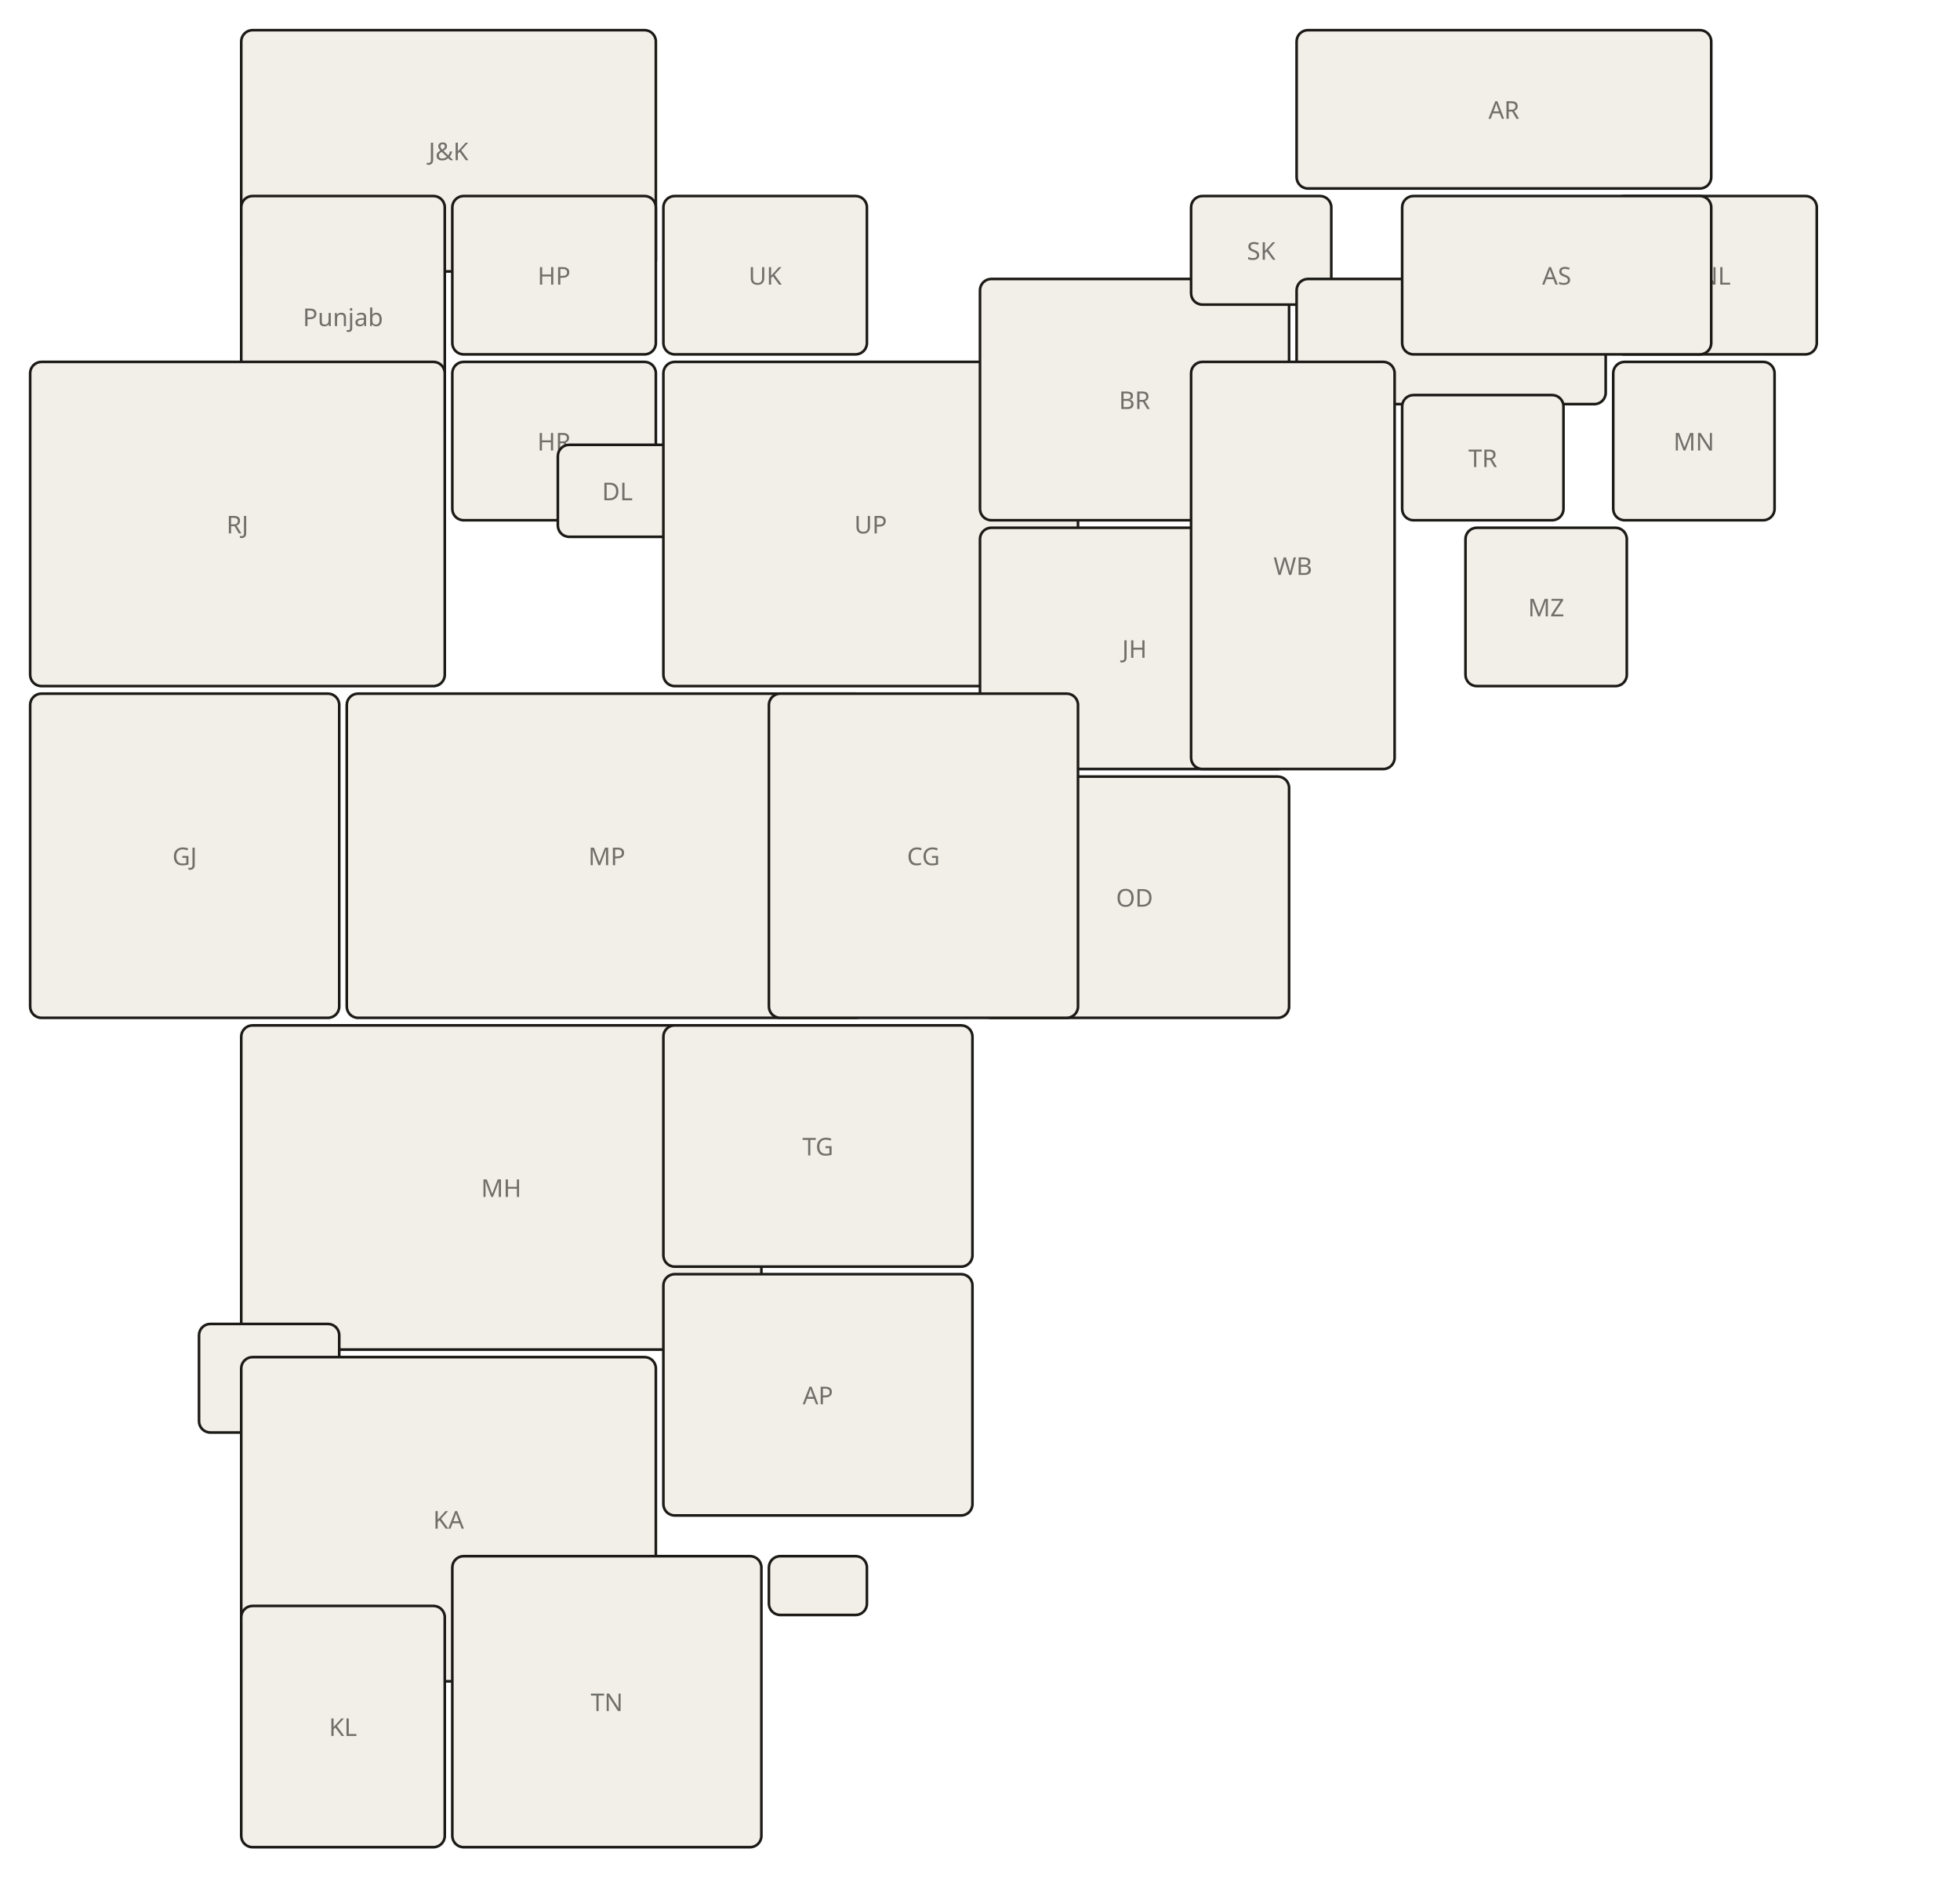
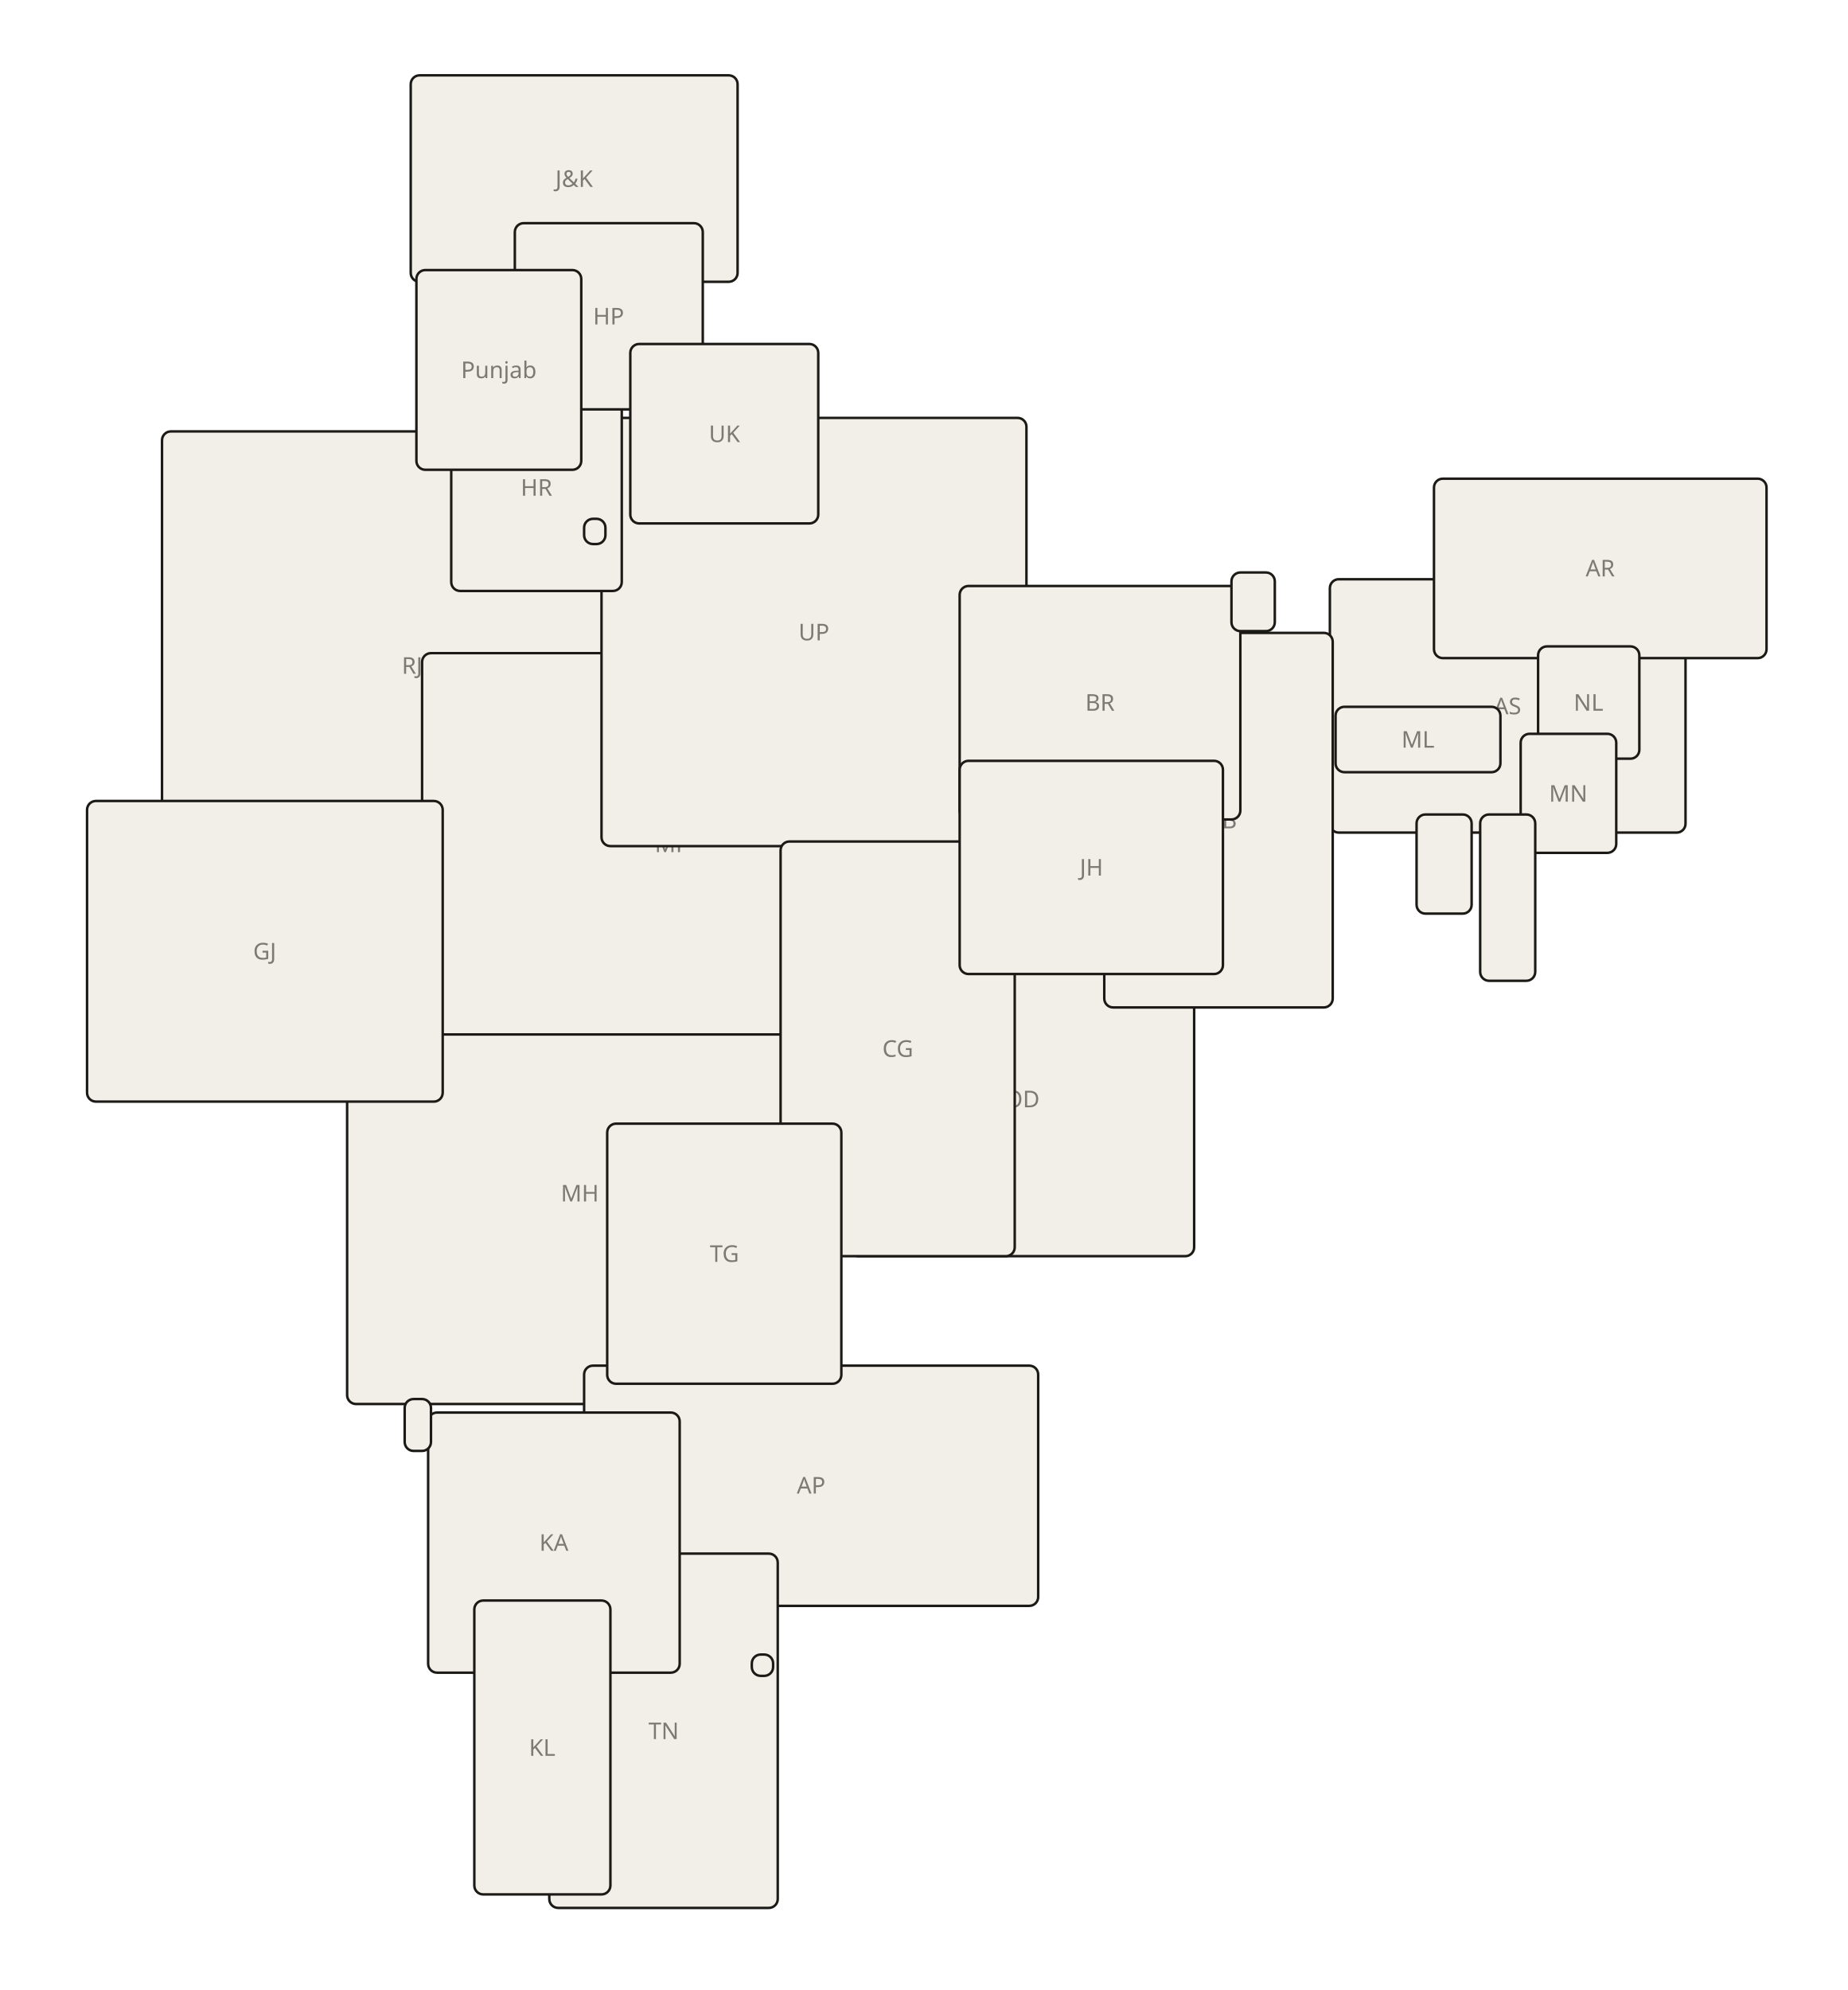
- <svg xmlns="http://www.w3.org/2000/svg" viewBox="0 0 520 500" role="img" aria-label="Schematic map of India">
+ <svg xmlns="http://www.w3.org/2000/svg" viewBox="0 0 520 560" role="img" aria-label="Map of India by state">
  <style>
    .state { fill: #f2efe9; stroke: #1c1a16; stroke-width: 0.7; transition: fill 120ms; }
    .state.clickable { cursor: pointer; }
    .state.clickable:hover { fill: #e4f0f0; }
    .state.live { fill: #1a6b6b; stroke: #0f4040; cursor: pointer; }
    .state.live:hover { fill: #1f7f7f; }
-     .slabel { font-family: sans-serif; font-size: 6.5px; fill: rgba(28,26,22,0.6); pointer-events: none; text-anchor: middle; }
-     .state.live + .slabel { fill: rgba(255,255,255,0.8); }
+     .slabel { font-family: sans-serif; font-size: 6.5px; fill: rgba(28,26,22,0.55); pointer-events: none; text-anchor: middle; }
+     .state.live + .slabel { fill: rgba(255,255,255,0.85); }
  </style>
-   <rect class="state" id="state-jammu-kashmir" data-slug="jammu-kashmir" data-name="J&amp;K" x="64.0" y="8.0" width="110.0" height="64.0" rx="3" />
-   <text class="slabel" x="119.0" y="42.5">J&amp;K</text>
-   <rect class="state" id="state-himachal-pradesh" data-slug="himachal-pradesh" data-name="HP" x="120.0" y="52.0" width="54.0" height="42.0" rx="3" />
-   <text class="slabel" x="147.0" y="75.5">HP</text>
-   <rect class="state" id="state-punjab" data-slug="punjab" data-name="Punjab" x="64.0" y="52.0" width="54.0" height="64.0" rx="3" />
-   <text class="slabel" x="91.0" y="86.5">Punjab</text>
-   <rect class="state" id="state-uttarakhand" data-slug="uttarakhand" data-name="UK" x="176.0" y="52.0" width="54.0" height="42.0" rx="3" />
-   <text class="slabel" x="203.0" y="75.5">UK</text>
-   <rect class="state" id="state-haryana" data-slug="haryana" data-name="HR" x="120.0" y="96.0" width="54.0" height="42.0" rx="3" />
-   <text class="slabel" x="147.0" y="119.5">HR</text>
-   <rect class="state" id="state-delhi" data-slug="delhi" data-name="DL" x="148.0" y="118.0" width="31.6" height="24.4" rx="3" />
-   <text class="slabel" x="163.8" y="132.7">DL</text>
-   <rect class="state" id="state-rajasthan" data-slug="rajasthan" data-name="RJ" x="8.0" y="96.0" width="110.0" height="86.0" rx="3" />
-   <text class="slabel" x="63.0" y="141.5">RJ</text>
-   <rect class="state" id="state-uttar-pradesh" data-slug="uttar-pradesh" data-name="UP" x="176.0" y="96.0" width="110.0" height="86.0" rx="3" />
-   <text class="slabel" x="231.0" y="141.5">UP</text>
-   <rect class="state" id="state-bihar" data-slug="bihar" data-name="BR" x="260.0" y="74.0" width="82.0" height="64.0" rx="3" />
-   <text class="slabel" x="301.0" y="108.5">BR</text>
-   <rect class="state" id="state-sikkim" data-slug="sikkim" data-name="SK" x="316.0" y="52.0" width="37.2" height="28.8" rx="3" />
-   <text class="slabel" x="334.6" y="68.9">SK</text>
-   <rect class="state" id="state-arunachal-pradesh" data-slug="arunachal-pradesh" data-name="AR" x="344.0" y="8.0" width="110.0" height="42.0" rx="3" />
-   <text class="slabel" x="399.0" y="31.5">AR</text>
-   <rect class="state" id="state-nagaland" data-slug="nagaland" data-name="NL" x="428.0" y="52.0" width="54.0" height="42.0" rx="3" />
-   <text class="slabel" x="455.0" y="75.5">NL</text>
-   <rect class="state" id="state-meghalaya" data-slug="meghalaya" data-name="ML" x="344.0" y="74.0" width="82.0" height="33.2" rx="3" />
-   <text class="slabel" x="385.0" y="93.1">ML</text>
-   <rect class="state" id="state-assam" data-slug="assam" data-name="AS" x="372.0" y="52.0" width="82.0" height="42.0" rx="3" />
-   <text class="slabel" x="413.0" y="75.5">AS</text>
-   <rect class="state" id="state-manipur" data-slug="manipur" data-name="MN" x="428.0" y="96.0" width="42.8" height="42.0" rx="3" />
-   <text class="slabel" x="449.4" y="119.5">MN</text>
-   <rect class="state" id="state-tripura" data-slug="tripura" data-name="TR" x="372.0" y="104.8" width="42.8" height="33.2" rx="3" />
-   <text class="slabel" x="393.4" y="123.9">TR</text>
-   <rect class="state" id="state-mizoram" data-slug="mizoram" data-name="MZ" x="388.8" y="140.0" width="42.8" height="42.0" rx="3" />
-   <text class="slabel" x="410.2" y="163.5">MZ</text>
-   <rect class="state" id="state-jharkhand" data-slug="jharkhand" data-name="JH" x="260.0" y="140.0" width="82.0" height="64.0" rx="3" />
-   <text class="slabel" x="301.0" y="174.5">JH</text>
-   <rect class="state" id="state-west-bengal" data-slug="west-bengal" data-name="WB" x="316.0" y="96.0" width="54.0" height="108.0" rx="3" />
-   <text class="slabel" x="343.0" y="152.5">WB</text>
-   <rect class="state" id="state-odisha" data-slug="odisha" data-name="OD" x="260.0" y="206.0" width="82.0" height="64.0" rx="3" />
-   <text class="slabel" x="301.0" y="240.5">OD</text>
-   <rect class="state" id="state-gujarat" data-slug="gujarat" data-name="GJ" x="8.0" y="184.0" width="82.0" height="86.0" rx="3" />
-   <text class="slabel" x="49.0" y="229.5">GJ</text>
-   <rect class="state" id="state-madhya-pradesh" data-slug="madhya-pradesh" data-name="MP" x="92.0" y="184.0" width="138.0" height="86.0" rx="3" />
-   <text class="slabel" x="161.0" y="229.5">MP</text>
-   <rect class="state" id="state-chhattisgarh" data-slug="chhattisgarh" data-name="CG" x="204.0" y="184.0" width="82.0" height="86.0" rx="3" />
-   <text class="slabel" x="245.0" y="229.5">CG</text>
-   <rect class="state" id="state-maharashtra" data-slug="maharashtra" data-name="MH" x="64.0" y="272.0" width="138.0" height="86.0" rx="3" />
-   <text class="slabel" x="133.0" y="317.5">MH</text>
-   <rect class="state" id="state-telangana" data-slug="telangana" data-name="TG" x="176.0" y="272.0" width="82.0" height="64.0" rx="3" />
-   <text class="slabel" x="217.0" y="306.5">TG</text>
-   <rect class="state" id="state-andhra-pradesh" data-slug="andhra-pradesh" data-name="AP" x="176.0" y="338.0" width="82.0" height="64.0" rx="3" />
-   <text class="slabel" x="217.0" y="372.5">AP</text>
-   <rect class="state" id="state-goa" data-slug="goa" data-name="GA" x="52.8" y="351.2" width="37.2" height="28.8" rx="3" />
-   <text class="slabel" x="71.4" y="368.1">GA</text>
-   <rect class="state" id="state-karnataka" data-slug="karnataka" data-name="KA" x="64.0" y="360.0" width="110.0" height="86.0" rx="3" />
-   <text class="slabel" x="119.0" y="405.5">KA</text>
-   <rect class="state" id="state-puducherry" data-slug="puducherry" data-name="PY" x="204.0" y="412.8" width="26.0" height="15.6" rx="3" />
-   <rect class="state" id="state-tamil-nadu" data-slug="tamil-nadu" data-name="TN" x="120.0" y="412.8" width="82.0" height="77.2" rx="3" />
-   <text class="slabel" x="161.0" y="453.9">TN</text>
-   <rect class="state" id="state-kerala" data-slug="kerala" data-name="KL" x="64.0" y="426.0" width="54.0" height="64.0" rx="3" />
-   <text class="slabel" x="91.0" y="460.5">KL</text>
+   <rect class="state" id="state-rajasthan" data-slug="rajasthan" data-name="RJ" x="45.6" y="121.4" width="140.8" height="131.9" rx="2.5" />
+   <text class="slabel" x="116.0" y="189.6">RJ</text>
+   <rect class="state" id="state-maharashtra" data-slug="maharashtra" data-name="MH" x="97.7" y="276.5" width="131.0" height="118.6" rx="2.5" />
+   <text class="slabel" x="163.2" y="338.1">MH</text>
+   <rect class="state" id="state-madhya-pradesh" data-slug="madhya-pradesh" data-name="MP" x="118.8" y="183.8" width="140.8" height="107.3" rx="2.5" />
+   <text class="slabel" x="189.2" y="239.8">MP</text>
+   <rect class="state" id="state-uttar-pradesh" data-slug="uttar-pradesh" data-name="UP" x="169.3" y="117.6" width="119.6" height="120.5" rx="2.5" />
+   <text class="slabel" x="229.1" y="180.2">UP</text>
+   <rect class="state" id="state-andhra-pradesh" data-slug="andhra-pradesh" data-name="AP" x="164.4" y="384.3" width="127.8" height="67.6" rx="2.5" />
+   <text class="slabel" x="228.3" y="420.3">AP</text>
+   <rect class="state" id="state-odisha" data-slug="odisha" data-name="OD" x="239.2" y="265.1" width="96.9" height="88.4" rx="2.5" />
+   <text class="slabel" x="287.7" y="311.6">OD</text>
+   <rect class="state" id="state-gujarat" data-slug="gujarat" data-name="GJ" x="24.5" y="225.4" width="100.1" height="84.6" rx="2.5" />
+   <text class="slabel" x="74.5" y="270.0">GJ</text>
+   <rect class="state" id="state-chhattisgarh" data-slug="chhattisgarh" data-name="CG" x="219.7" y="236.8" width="65.9" height="116.7" rx="2.5" />
+   <text class="slabel" x="252.7" y="297.4">CG</text>
+   <rect class="state" id="state-assam" data-slug="assam" data-name="AS" x="374.3" y="163.0" width="100.1" height="71.3" rx="2.5" />
+   <text class="slabel" x="424.3" y="201.0">AS</text>
+   <rect class="state" id="state-west-bengal" data-slug="west-bengal" data-name="WB" x="310.8" y="178.1" width="64.3" height="105.4" rx="2.5" />
+   <text class="slabel" x="343.0" y="233.1">WB</text>
+   <rect class="state" id="state-tamil-nadu" data-slug="tamil-nadu" data-name="TN" x="154.6" y="437.2" width="64.3" height="99.7" rx="2.5" />
+   <text class="slabel" x="186.8" y="489.4">TN</text>
+   <rect class="state" id="state-jammu-kashmir" data-slug="jammu-kashmir" data-name="J&amp;K" x="115.6" y="21.2" width="92.0" height="58.1" rx="2.5" />
+   <text class="slabel" x="161.6" y="52.6">J&amp;K</text>
+   <rect class="state" id="state-karnataka" data-slug="karnataka" data-name="KA" x="120.5" y="397.5" width="70.8" height="73.2" rx="2.5" />
+   <text class="slabel" x="155.9" y="436.4">KA</text>
+   <rect class="state" id="state-bihar" data-slug="bihar" data-name="BR" x="270.1" y="164.9" width="79.0" height="65.7" rx="2.5" />
+   <text class="slabel" x="309.6" y="200.0">BR</text>
+   <rect class="state" id="state-telangana" data-slug="telangana" data-name="TG" x="170.9" y="316.2" width="65.9" height="73.2" rx="2.5" />
+   <text class="slabel" x="203.9" y="355.1">TG</text>
+   <rect class="state" id="state-arunachal-pradesh" data-slug="arunachal-pradesh" data-name="AR" x="403.6" y="134.7" width="93.6" height="50.5" rx="2.5" />
+   <text class="slabel" x="450.4" y="162.2">AR</text>
+   <rect class="state" id="state-jharkhand" data-slug="jharkhand" data-name="JH" x="270.1" y="214.1" width="74.1" height="60.0" rx="2.5" />
+   <text class="slabel" x="307.2" y="246.4">JH</text>
+   <rect class="state" id="state-kerala" data-slug="kerala" data-name="KL" x="133.5" y="450.4" width="38.3" height="82.7" rx="2.5" />
+   <text class="slabel" x="152.6" y="494.1">KL</text>
+   <rect class="state" id="state-haryana" data-slug="haryana" data-name="HR" x="127.0" y="108.2" width="48.0" height="58.1" rx="2.5" />
+   <text class="slabel" x="151.0" y="139.5">HR</text>
+   <rect class="state" id="state-himachal-pradesh" data-slug="himachal-pradesh" data-name="HP" x="144.9" y="62.8" width="52.9" height="52.4" rx="2.5" />
+   <text class="slabel" x="171.3" y="91.3">HP</text>
+   <rect class="state" id="state-uttarakhand" data-slug="uttarakhand" data-name="UK" x="177.4" y="96.8" width="52.9" height="50.5" rx="2.5" />
+   <text class="slabel" x="203.9" y="124.4">UK</text>
+   <rect class="state" id="state-punjab" data-slug="punjab" data-name="Punjab" x="117.2" y="76.0" width="46.4" height="56.2" rx="2.5" />
+   <text class="slabel" x="140.4" y="106.4">Punjab</text>
+   <rect class="state" id="state-nagaland" data-slug="nagaland" data-name="NL" x="432.9" y="181.9" width="28.5" height="31.6" rx="2.5" />
+   <text class="slabel" x="447.1" y="200.0">NL</text>
+   <rect class="state" id="state-manipur" data-slug="manipur" data-name="MN" x="428.0" y="206.5" width="26.9" height="33.5" rx="2.5" />
+   <text class="slabel" x="441.4" y="225.6">MN</text>
+   <rect class="state" id="state-meghalaya" data-slug="meghalaya" data-name="ML" x="375.9" y="198.9" width="46.4" height="18.4" rx="2.5" />
+   <text class="slabel" x="399.1" y="210.4">ML</text>
+   <rect class="state" id="state-mizoram" data-slug="mizoram" data-name="MZ" x="416.6" y="229.2" width="15.5" height="46.8" rx="2.5" />
+   <rect class="state" id="state-tripura" data-slug="tripura" data-name="TR" x="398.7" y="229.2" width="15.5" height="27.9" rx="2.5" />
+   <rect class="state" id="state-sikkim" data-slug="sikkim" data-name="SK" x="346.6" y="161.1" width="12.2" height="16.5" rx="2.5" />
+   <rect class="state" id="state-goa" data-slug="goa" data-name="GA" x="113.9" y="393.7" width="7.4" height="14.6" rx="2.5" />
+   <rect class="state" id="state-delhi" data-slug="delhi" data-name="DL" x="164.4" y="146.0" width="6.0" height="7.1" rx="2.5" />
+   <rect class="state" id="state-puducherry" data-slug="puducherry" data-name="PY" x="211.6" y="465.6" width="6.0" height="6.0" rx="2.5" />
</svg>
